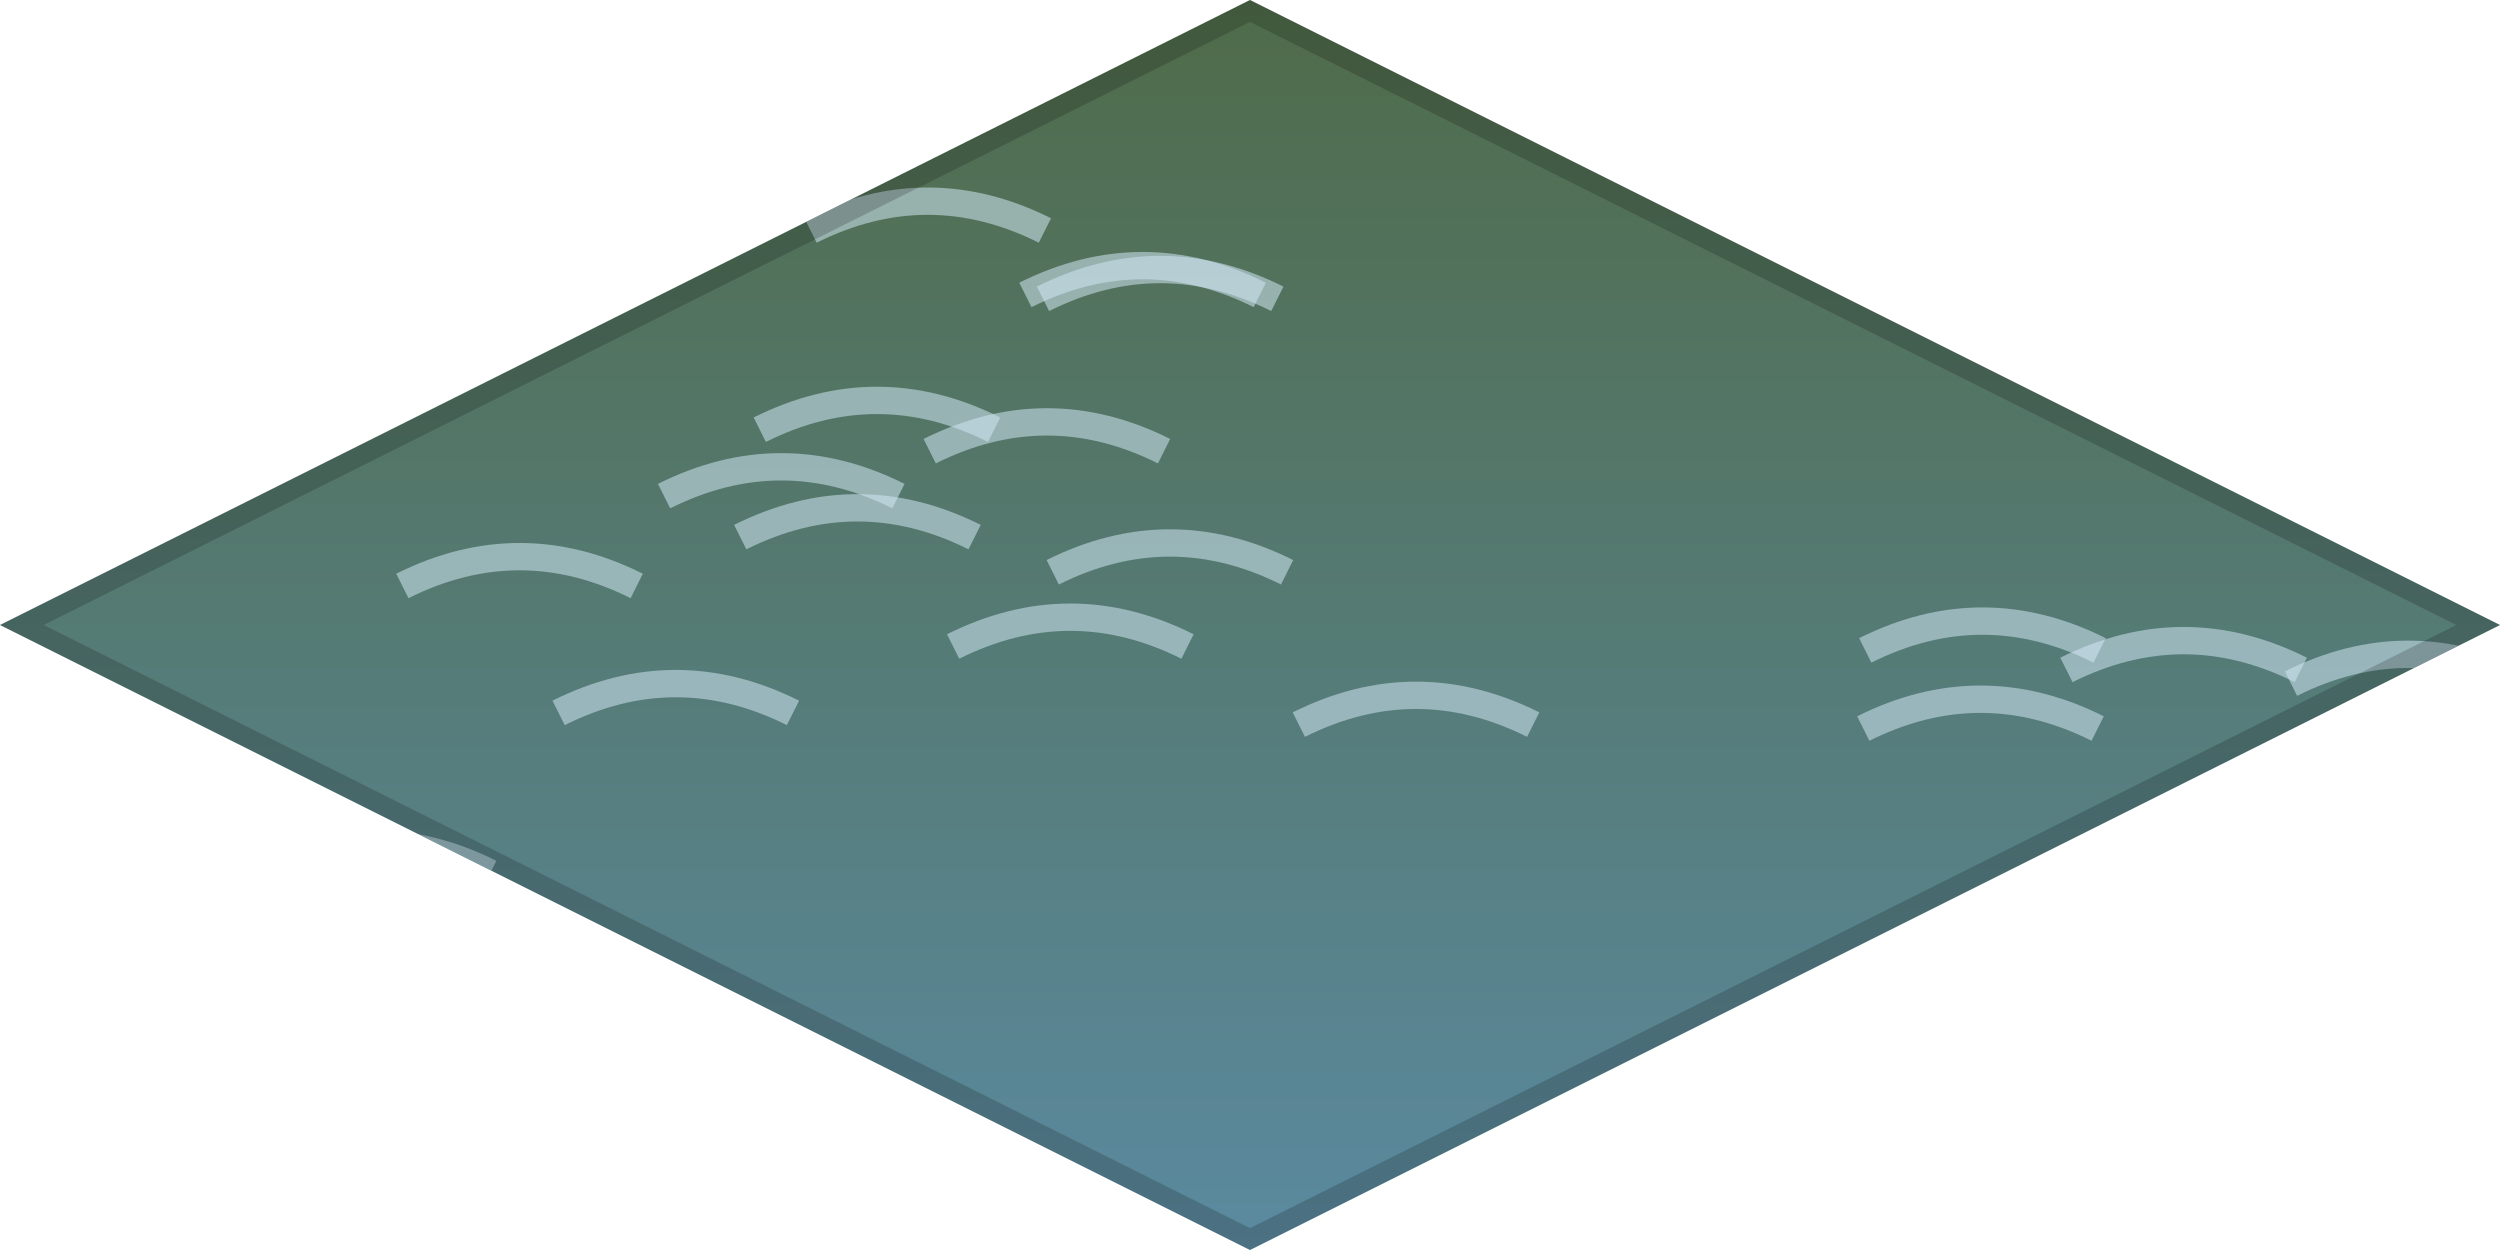
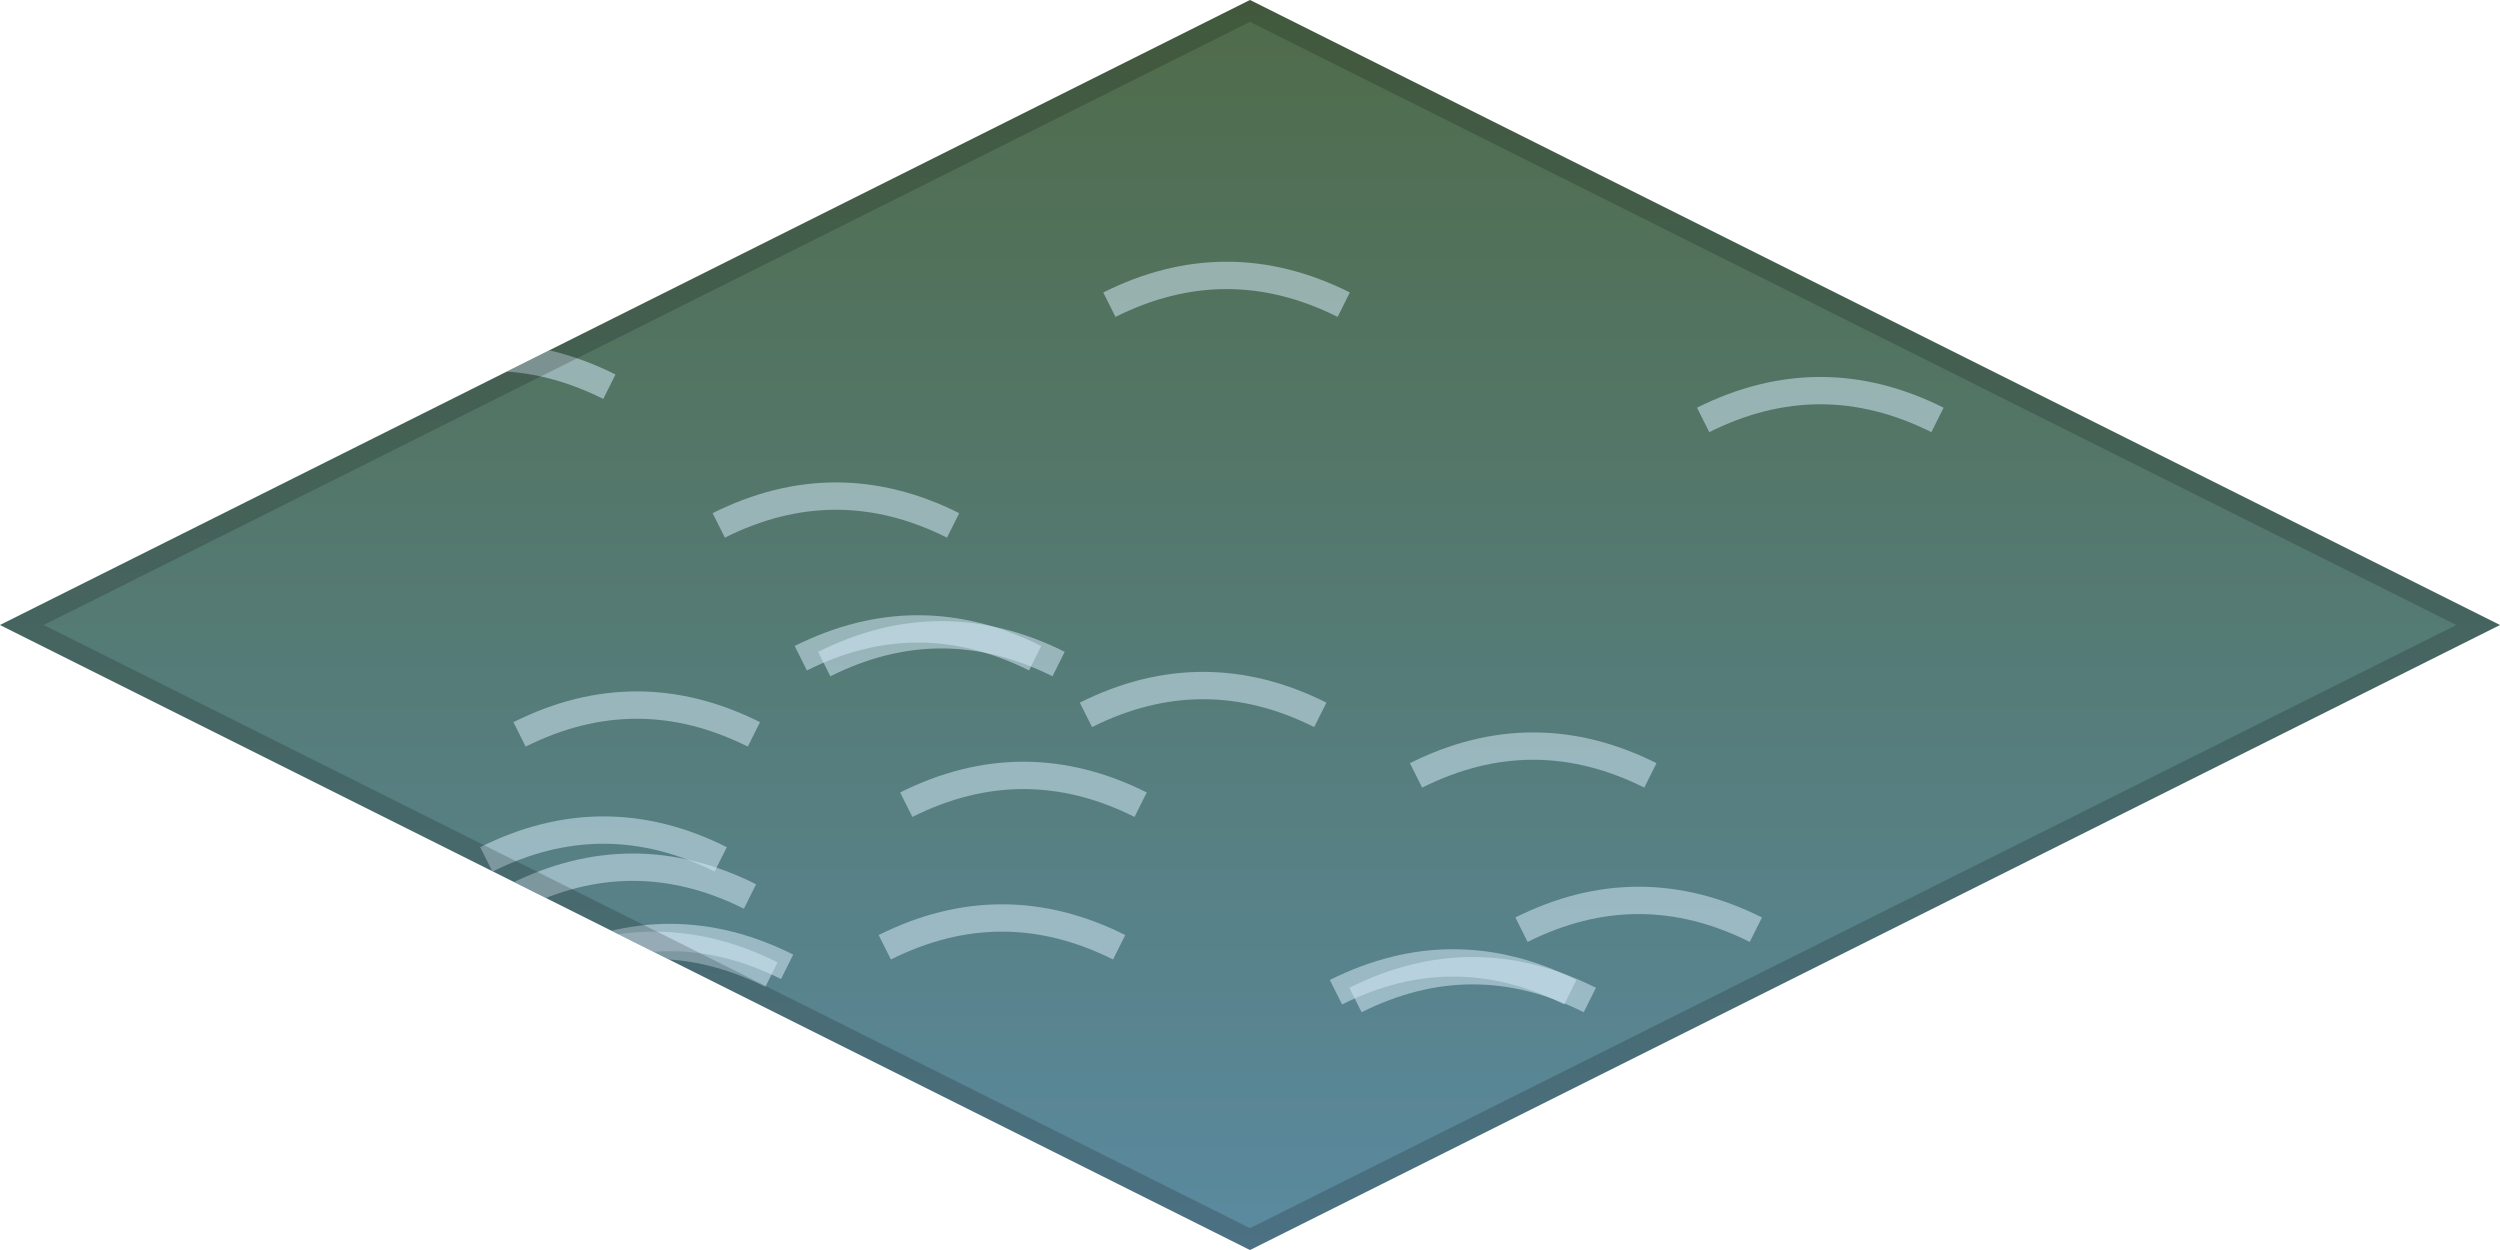
<svg xmlns="http://www.w3.org/2000/svg" width="128" height="64" viewBox="0 0 128 64">
  <defs>
    <linearGradient id="tg" x1="0" y1="0" x2="0" y2="1">
      <stop offset="0" stop-color="#4F6B49" stop-opacity="1" />
      <stop offset="1" stop-color="#5B8AA0" stop-opacity="1" />
    </linearGradient>
    <clipPath id="dia">
      <path d="M64,0 L128,32 L64,64 L0,32 Z" />
    </clipPath>
    <filter id="blur4" x="-50%" y="-50%" width="200%" height="200%">
      <feGaussianBlur stdDeviation="4" />
    </filter>
    <filter id="blur2" x="-50%" y="-50%" width="200%" height="200%">
      <feGaussianBlur stdDeviation="2" />
    </filter>
    <filter id="blur8" x="-80%" y="-80%" width="260%" height="260%">
      <feGaussianBlur stdDeviation="8" />
    </filter>
  </defs>
  <g clip-path="url(#dia)">
    <rect width="128" height="64" fill="url(#tg)" />
-     <path d="M20.6,30.0 q6,-3 12,0" stroke="#CFE6F2" stroke-width="1.4" fill="none" opacity=".55" />
-     <path d="M53.4,15.3 q6,-3 12,0" stroke="#CFE6F2" stroke-width="1.4" fill="none" opacity=".55" />
-     <path d="M95.4,37.3 q6,-3 12,0" stroke="#CFE6F2" stroke-width="1.4" fill="none" opacity=".55" />
-     <path d="M48.8,33.1 q6,-3 12,0" stroke="#CFE6F2" stroke-width="1.4" fill="none" opacity=".55" />
-     <path d="M38.9,22.0 q6,-3 12,0" stroke="#CFE6F2" stroke-width="1.4" fill="none" opacity=".55" />
-     <path d="M53.9,29.3 q6,-3 12,0" stroke="#CFE6F2" stroke-width="1.4" fill="none" opacity=".55" />
-     <path d="M13.1,44.7 q6,-3 12,0" stroke="#CFE6F2" stroke-width="1.4" fill="none" opacity=".55" />
-     <path d="M28.6,36.5 q6,-3 12,0" stroke="#CFE6F2" stroke-width="1.4" fill="none" opacity=".55" />
-     <path d="M22.0,14.0 q6,-3 12,0" stroke="#CFE6F2" stroke-width="1.4" fill="none" opacity=".55" />
-     <path d="M95.5,33.3 q6,-3 12,0" stroke="#CFE6F2" stroke-width="1.4" fill="none" opacity=".55" />
-     <path d="M78.2,6.0 q6,-3 12,0" stroke="#CFE6F2" stroke-width="1.4" fill="none" opacity=".55" />
-     <path d="M52.5,15.1 q6,-3 12,0" stroke="#CFE6F2" stroke-width="1.4" fill="none" opacity=".55" />
-     <path d="M20.4,52.1 q6,-3 12,0" stroke="#CFE6F2" stroke-width="1.4" fill="none" opacity=".55" />
-     <path d="M98.8,53.8 q6,-3 12,0" stroke="#CFE6F2" stroke-width="1.4" fill="none" opacity=".55" />
-     <path d="M34.0,25.4 q6,-3 12,0" stroke="#CFE6F2" stroke-width="1.4" fill="none" opacity=".55" />
-     <path d="M105.8,34.3 q6,-3 12,0" stroke="#CFE6F2" stroke-width="1.4" fill="none" opacity=".55" />
-     <path d="M29.7,10.6 q6,-3 12,0" stroke="#CFE6F2" stroke-width="1.4" fill="none" opacity=".55" />
-     <path d="M66.5,37.1 q6,-3 12,0" stroke="#CFE6F2" stroke-width="1.4" fill="none" opacity=".55" />
-     <path d="M28.1,57.4 q6,-3 12,0" stroke="#CFE6F2" stroke-width="1.4" fill="none" opacity=".55" />
-     <path d="M114.3,52.8 q6,-3 12,0" stroke="#CFE6F2" stroke-width="1.4" fill="none" opacity=".55" />
-     <path d="M37.9,27.5 q6,-3 12,0" stroke="#CFE6F2" stroke-width="1.4" fill="none" opacity=".55" />
-     <path d="M94.1,14.2 q6,-3 12,0" stroke="#CFE6F2" stroke-width="1.4" fill="none" opacity=".55" />
-     <path d="M41.5,11.8 q6,-3 12,0" stroke="#CFE6F2" stroke-width="1.4" fill="none" opacity=".55" />
-     <path d="M47.6,23.1 q6,-3 12,0" stroke="#CFE6F2" stroke-width="1.4" fill="none" opacity=".55" />
-     <path d="M20.4,11.9 q6,-3 12,0" stroke="#CFE6F2" stroke-width="1.4" fill="none" opacity=".55" />
-     <path d="M117.3,35.0 q6,-3 12,0" stroke="#CFE6F2" stroke-width="1.4" fill="none" opacity=".55" />
+     <path d="M42.2,34.0 q6,-3 12,0" stroke="#CFE6F2" stroke-width="1.4" fill="none" opacity=".55" />
+     <path d="M95.0,55.1 q6,-3 12,0" stroke="#CFE6F2" stroke-width="1.4" fill="none" opacity=".55" />
+     <path d="M115.1,18.1 q6,-3 12,0" stroke="#CFE6F2" stroke-width="1.4" fill="none" opacity=".55" />
+     <path d="M41.0,33.7 q6,-3 12,0" stroke="#CFE6F2" stroke-width="1.4" fill="none" opacity=".55" />
+     <path d="M19.2,19.8 q6,-3 12,0" stroke="#CFE6F2" stroke-width="1.4" fill="none" opacity=".55" />
+     <path d="M108.0,15.5 q6,-3 12,0" stroke="#CFE6F2" stroke-width="1.4" fill="none" opacity=".55" />
+     <path d="M28.3,49.5 q6,-3 12,0" stroke="#CFE6F2" stroke-width="1.4" fill="none" opacity=".55" />
+     <path d="M24.9,44.0 q6,-3 12,0" stroke="#CFE6F2" stroke-width="1.4" fill="none" opacity=".55" />
+     <path d="M94.8,56.9 q6,-3 12,0" stroke="#CFE6F2" stroke-width="1.4" fill="none" opacity=".55" />
+     <path d="M26.4,45.9 q6,-3 12,0" stroke="#CFE6F2" stroke-width="1.4" fill="none" opacity=".55" />
+     <path d="M55.6,36.6 q6,-3 12,0" stroke="#CFE6F2" stroke-width="1.4" fill="none" opacity=".55" />
+     <path d="M68.4,50.8 q6,-3 12,0" stroke="#CFE6F2" stroke-width="1.4" fill="none" opacity=".55" />
+     <path d="M114.2,55.5 q6,-3 12,0" stroke="#CFE6F2" stroke-width="1.4" fill="none" opacity=".55" />
+     <path d="M77.9,47.6 q6,-3 12,0" stroke="#CFE6F2" stroke-width="1.4" fill="none" opacity=".55" />
+     <path d="M114.8,49.8 q6,-3 12,0" stroke="#CFE6F2" stroke-width="1.4" fill="none" opacity=".55" />
+     <path d="M69.4,51.2 q6,-3 12,0" stroke="#CFE6F2" stroke-width="1.4" fill="none" opacity=".55" />
+     <path d="M26.6,37.6 q6,-3 12,0" stroke="#CFE6F2" stroke-width="1.4" fill="none" opacity=".55" />
+     <path d="M46.4,41.2 q6,-3 12,0" stroke="#CFE6F2" stroke-width="1.4" fill="none" opacity=".55" />
+     <path d="M87.2,21.5 q6,-3 12,0" stroke="#CFE6F2" stroke-width="1.4" fill="none" opacity=".55" />
+     <path d="M27.5,49.9 q6,-3 12,0" stroke="#CFE6F2" stroke-width="1.4" fill="none" opacity=".55" />
+     <path d="M114.9,23.4 q6,-3 12,0" stroke="#CFE6F2" stroke-width="1.4" fill="none" opacity=".55" />
+     <path d="M45.3,48.5 q6,-3 12,0" stroke="#CFE6F2" stroke-width="1.4" fill="none" opacity=".55" />
+     <path d="M36.8,26.9 q6,-3 12,0" stroke="#CFE6F2" stroke-width="1.4" fill="none" opacity=".55" />
+     <path d="M72.5,39.7 q6,-3 12,0" stroke="#CFE6F2" stroke-width="1.4" fill="none" opacity=".55" />
+     <path d="M56.8,15.6 q6,-3 12,0" stroke="#CFE6F2" stroke-width="1.4" fill="none" opacity=".55" />
+     <path d="M107.6,16.5 q6,-3 12,0" stroke="#CFE6F2" stroke-width="1.4" fill="none" opacity=".55" />
    <path d="M64,0 L128,32 L64,64 L0,32 Z" fill="none" stroke="#000" stroke-width="2" opacity=".18" />
  </g>
</svg>
